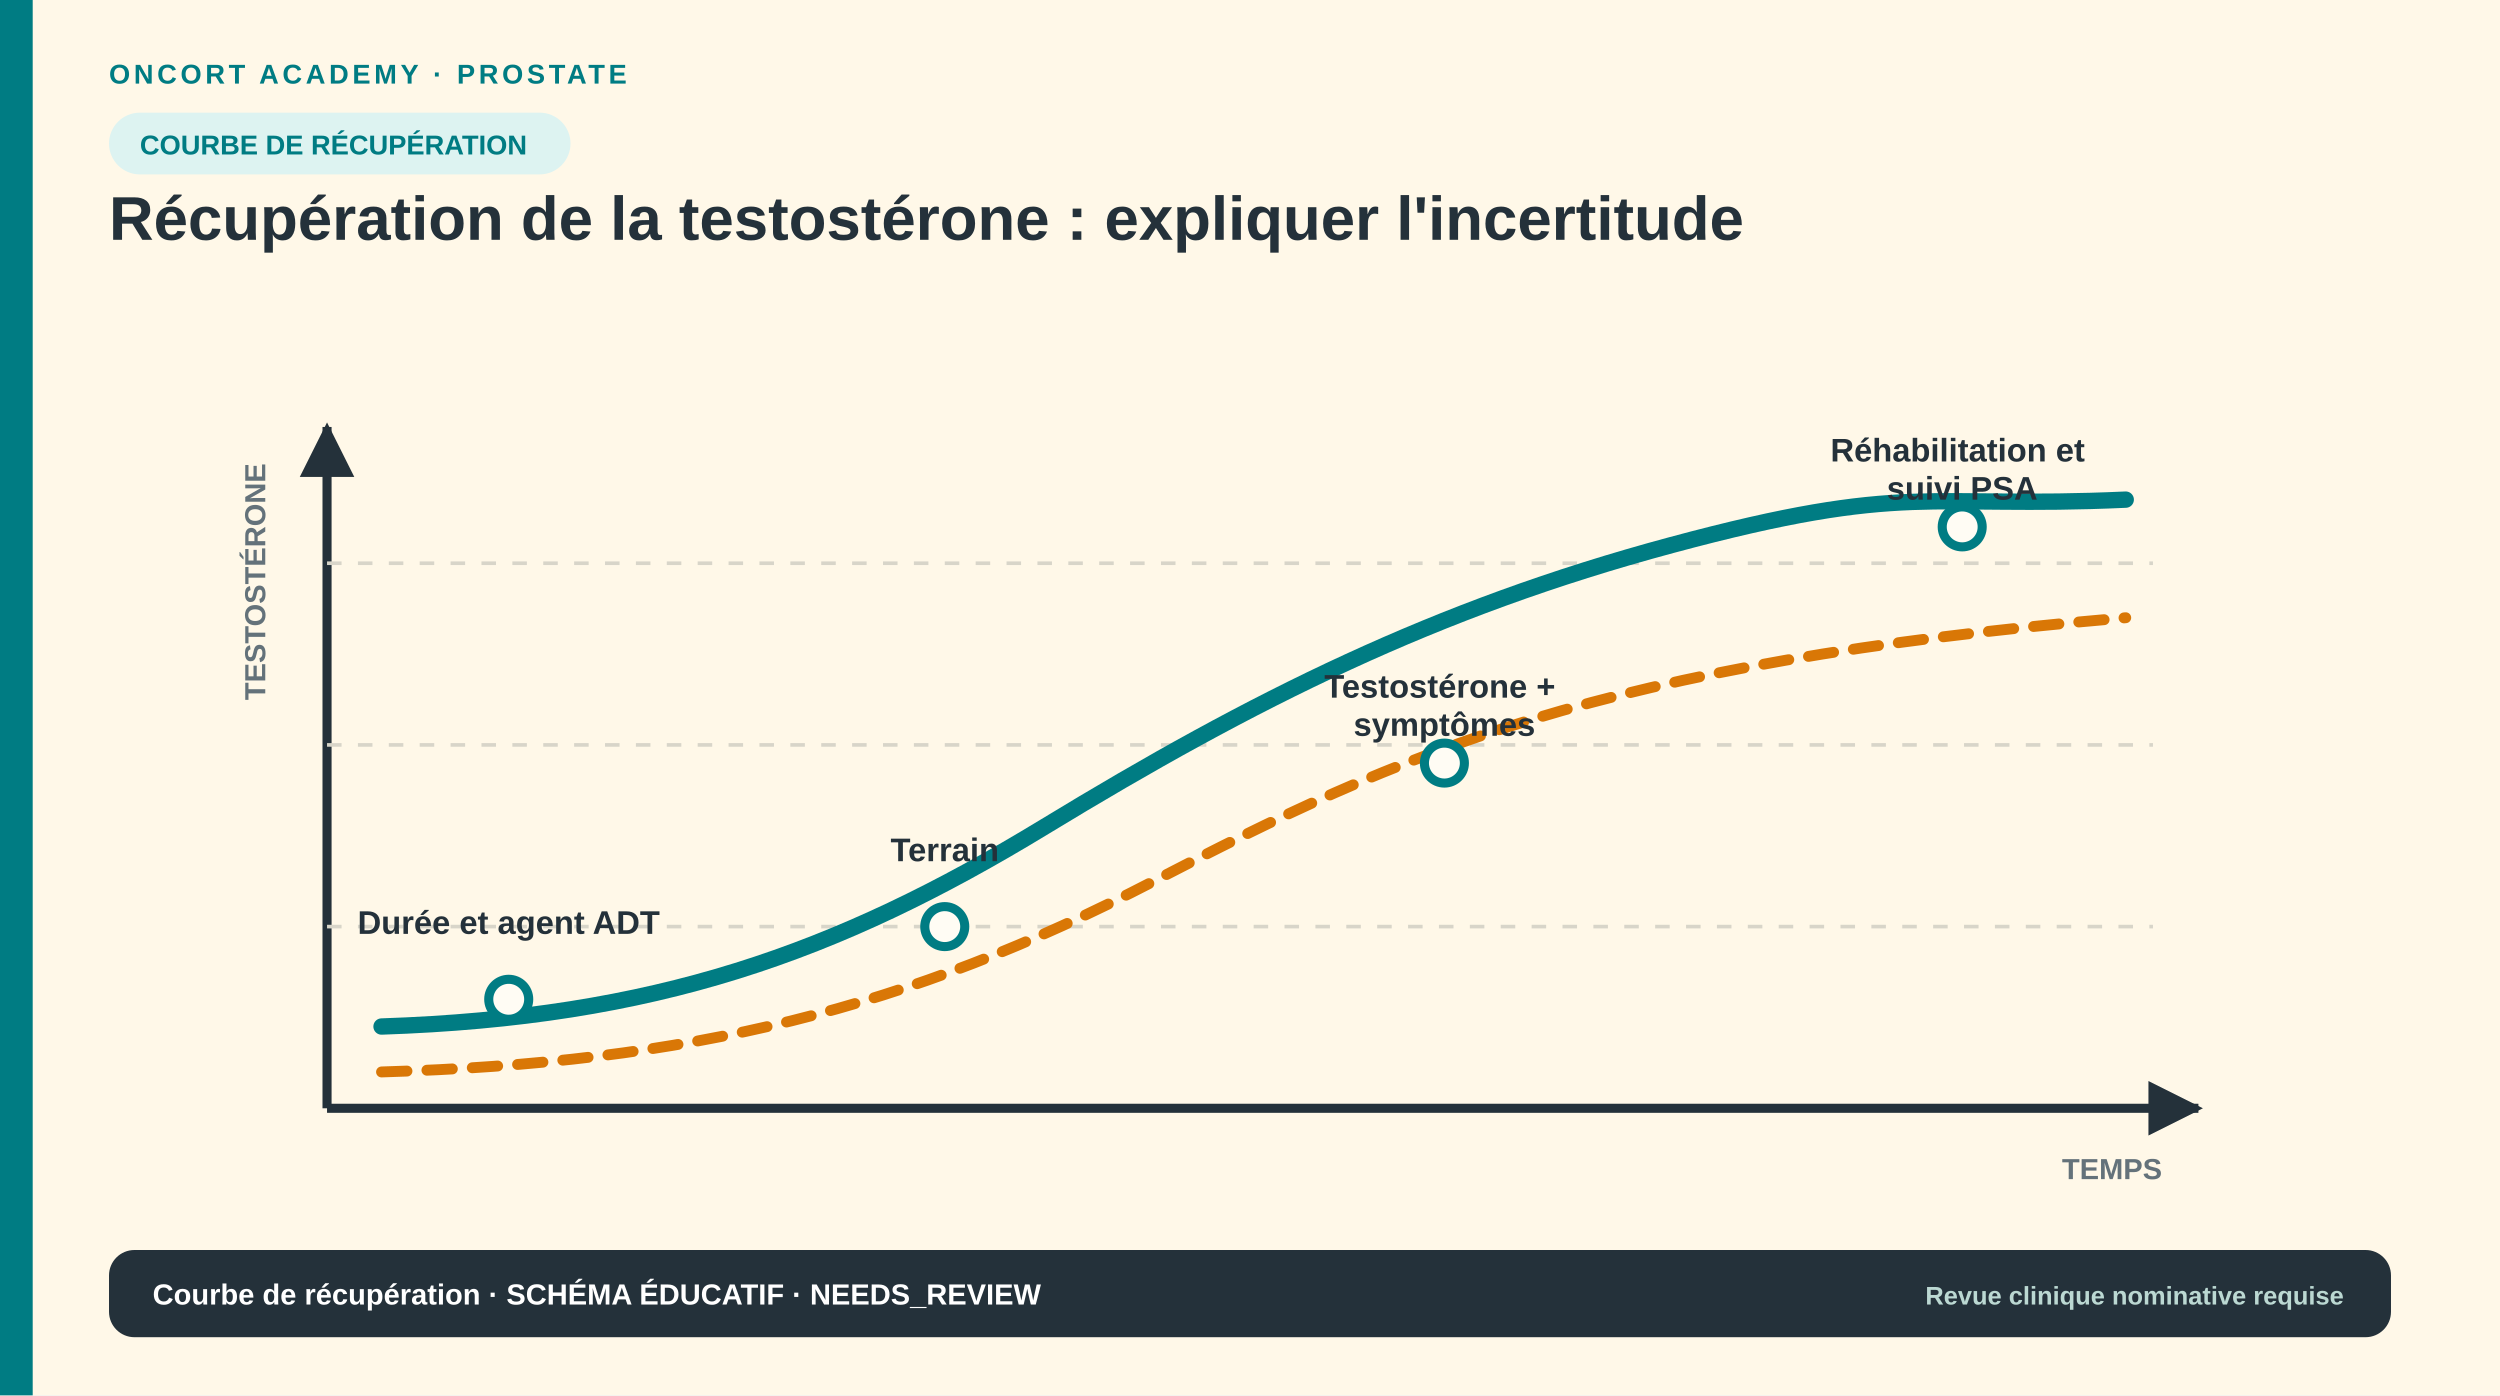
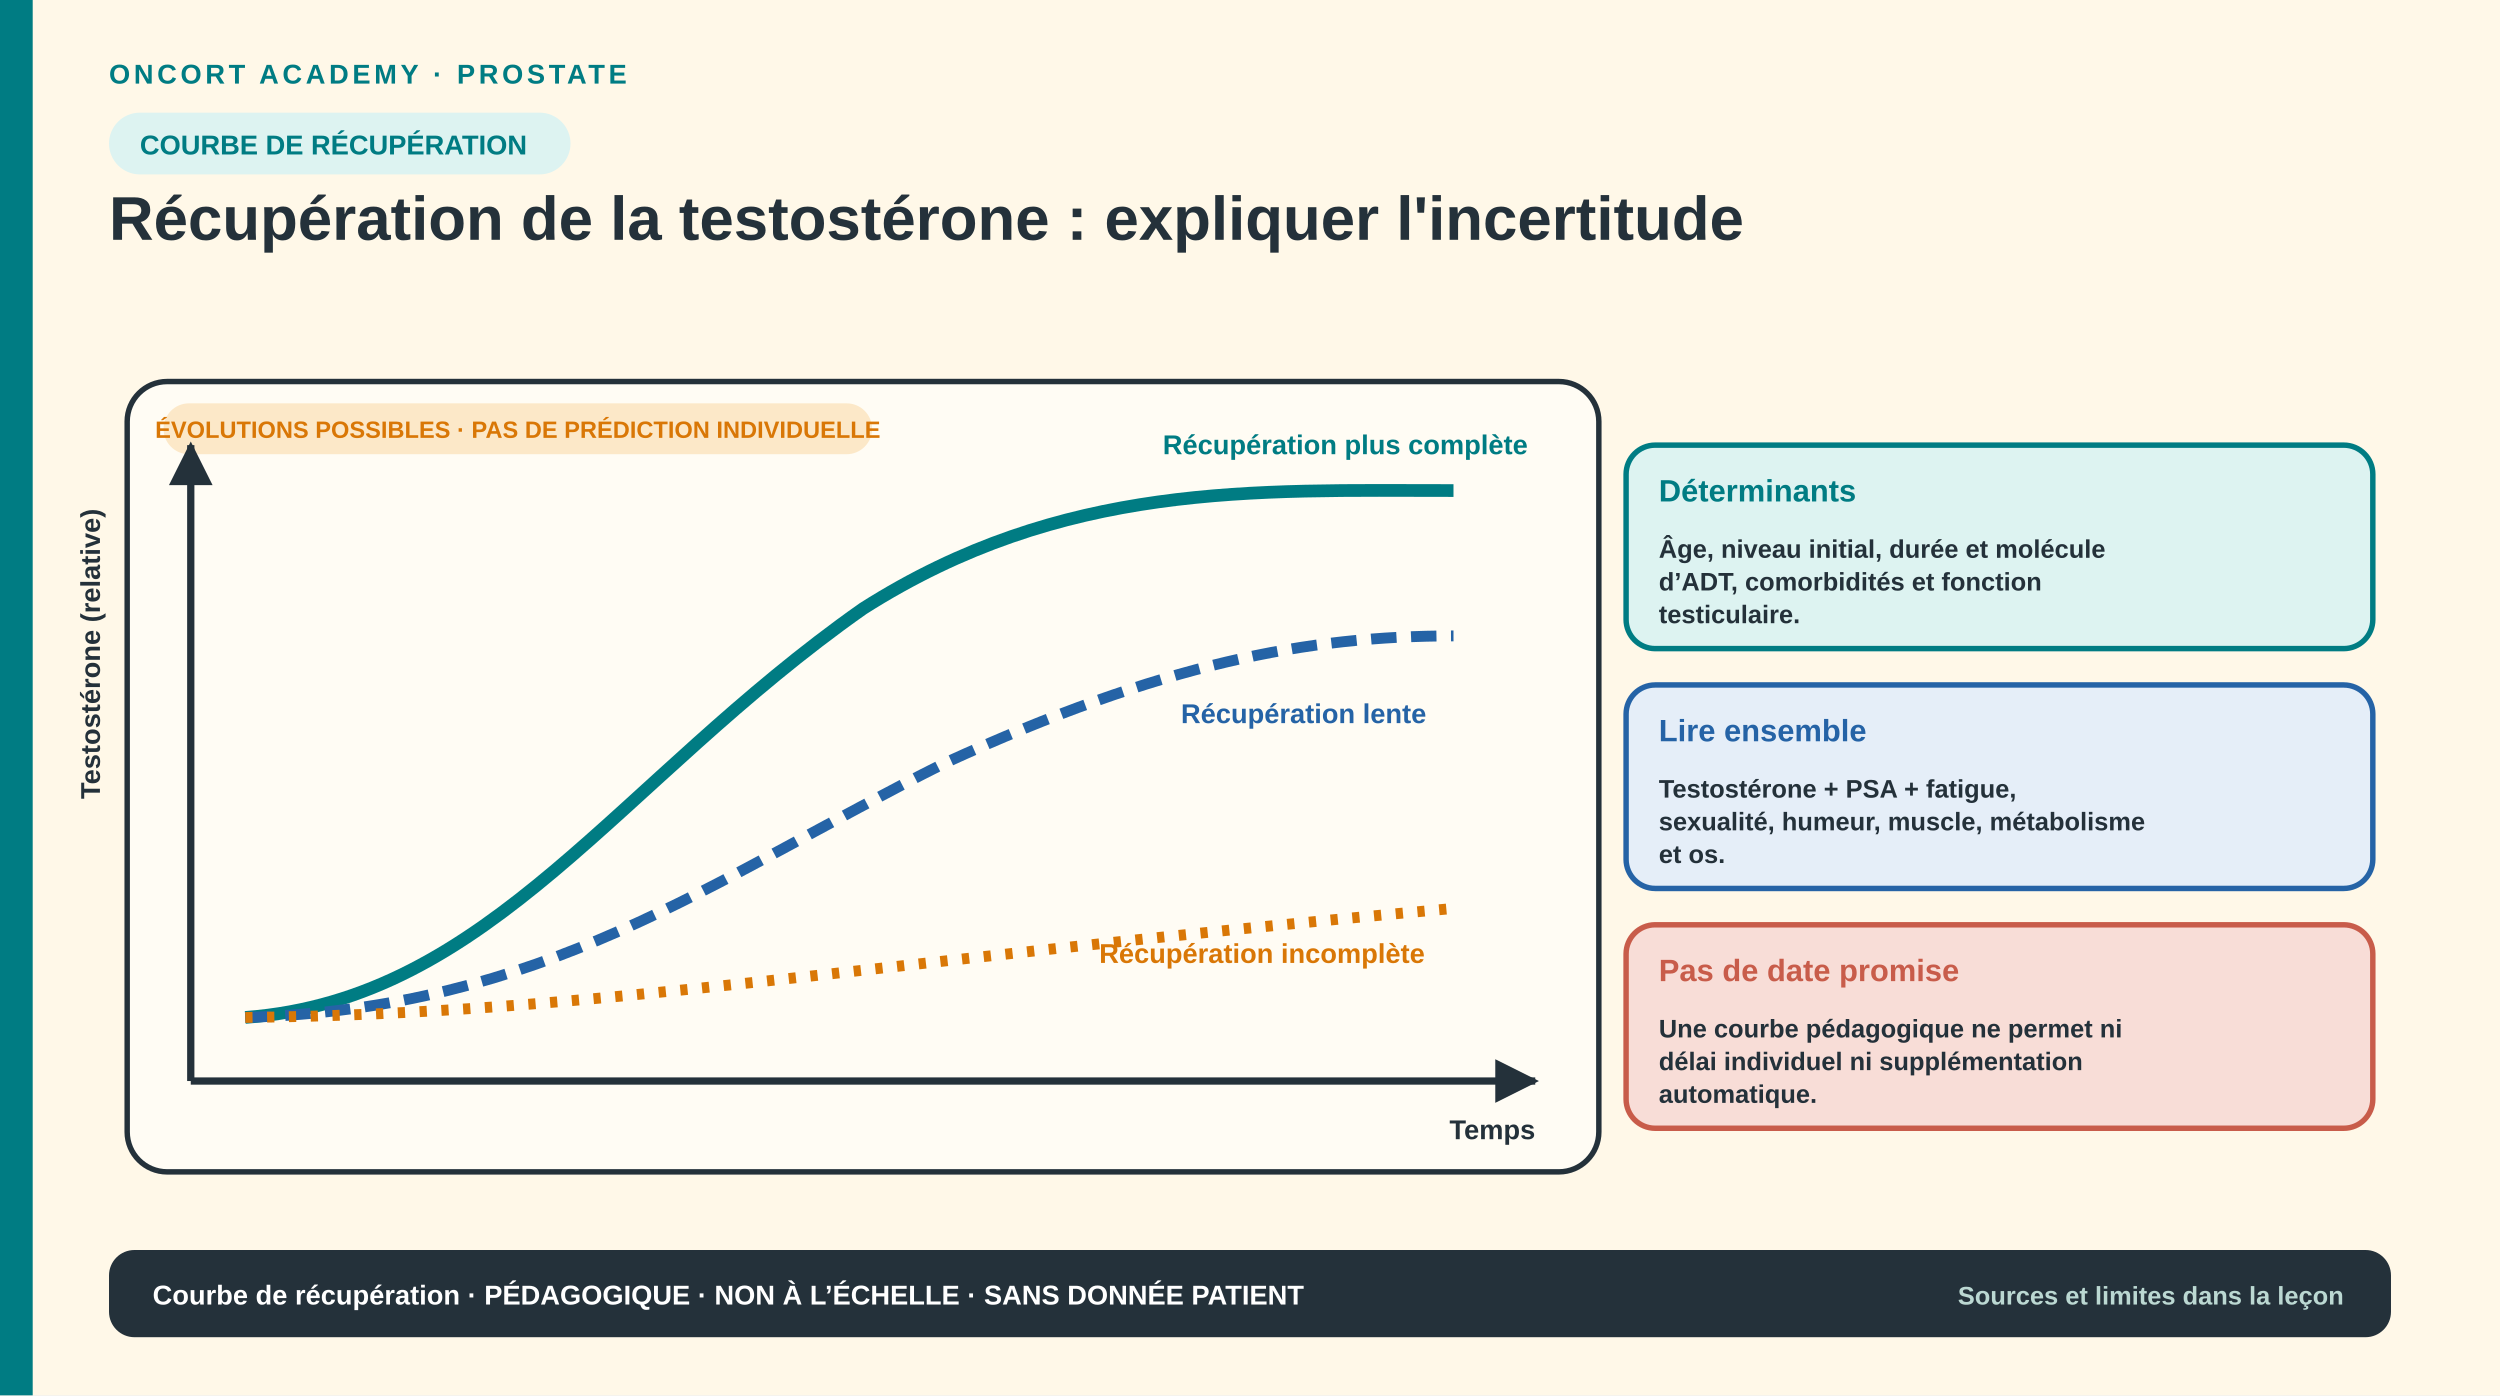
<svg xmlns="http://www.w3.org/2000/svg" width="1376" height="768" viewBox="0 0 1376 768" role="img" aria-labelledby="title desc">
  <defs>
    <marker id="arrow" markerWidth="6" markerHeight="6" refX="5.5" refY="3" orient="auto">
      <path d="M 0 0 L 6 3 L 0 6 z" fill="#24313A" />
    </marker>
  </defs>
  <rect width="1376" height="768" fill="#FFF8E8" />
  <rect width="18" height="768" fill="#007C83" />
  <text x="60" y="46" font-family="Arial, Helvetica, sans-serif" font-size="15" font-weight="800" fill="#007C83" letter-spacing="2">ONCORT ACADEMY · PROSTATE</text>
  <rect x="60" y="62" width="254" height="34" rx="17" fill="#DDF3F1" />
  <text x="77" y="85" font-family="Arial, Helvetica, sans-serif" font-size="15" font-weight="800" fill="#007C83">COURBE DE RÉCUPÉRATION</text>
  <text x="60" y="132" font-family="Arial, Helvetica, sans-serif" font-size="34" font-weight="800" fill="#24313A" text-anchor="start">
    <tspan x="60" dy="0">Récupération de la testostérone : expliquer l'incertitude</tspan>
  </text>
-   <line x1="180" y1="610" x2="1210" y2="610" stroke="#24313A" stroke-width="5" marker-end="url(#arrow)" />
-   <line x1="180" y1="610" x2="180" y2="235" stroke="#24313A" stroke-width="5" marker-end="url(#arrow)" />
-   <line x1="180" y1="510" x2="1185" y2="510" stroke="#D8D5C9" stroke-width="2" stroke-dasharray="8 9" />
-   <line x1="180" y1="410" x2="1185" y2="410" stroke="#D8D5C9" stroke-width="2" stroke-dasharray="8 9" />
-   <line x1="180" y1="310" x2="1185" y2="310" stroke="#D8D5C9" stroke-width="2" stroke-dasharray="8 9" />
-   <path d="M 210 565 C 360 560 460 525 575 455 S 790 335 920 300 S 1060 280 1170 275" fill="none" stroke="#007C83" stroke-width="9" stroke-linecap="round" />
-   <path d="M 210 590 C 380 585 500 555 635 485 S 880 365 1170 340" fill="none" stroke="#D97706" stroke-width="6" stroke-linecap="round" stroke-dasharray="14 11" />
-   <circle cx="280" cy="550" r="11" fill="#FFFCF4" stroke="#007C83" stroke-width="5" />
-   <text x="280" y="514" font-family="Arial, Helvetica, sans-serif" font-size="18" font-weight="750" fill="#24313A" text-anchor="middle">
-     <tspan x="280" dy="0">Durée et agent ADT</tspan>
-   </text>
-   <circle cx="520" cy="510" r="11" fill="#FFFCF4" stroke="#007C83" stroke-width="5" />
-   <text x="520" y="474" font-family="Arial, Helvetica, sans-serif" font-size="18" font-weight="750" fill="#24313A" text-anchor="middle">
-     <tspan x="520" dy="0">Terrain</tspan>
-   </text>
-   <circle cx="795" cy="420" r="11" fill="#FFFCF4" stroke="#007C83" stroke-width="5" />
-   <text x="795" y="384" font-family="Arial, Helvetica, sans-serif" font-size="18" font-weight="750" fill="#24313A" text-anchor="middle">
-     <tspan x="795" dy="0">Testostérone +</tspan>
-     <tspan x="795" dy="21">symptômes</tspan>
-   </text>
-   <circle cx="1080" cy="290" r="11" fill="#FFFCF4" stroke="#007C83" stroke-width="5" />
-   <text x="1080" y="254" font-family="Arial, Helvetica, sans-serif" font-size="18" font-weight="750" fill="#24313A" text-anchor="middle">
-     <tspan x="1080" dy="0">Réhabilitation et</tspan>
-     <tspan x="1080" dy="21">suivi PSA</tspan>
-   </text>
-   <text x="1190" y="649" font-family="Arial" font-size="16" font-weight="750" fill="#64727A" text-anchor="end">TEMPS</text>
-   <text x="146" y="255" font-family="Arial" font-size="16" font-weight="750" fill="#64727A" transform="rotate(-90 146 255)" text-anchor="end">TESTOSTÉRONE</text>
+   <g>
+     <rect x="70" y="210" width="810" height="435" rx="22" fill="#FFFCF4" stroke="#24313A" stroke-width="3" />
+     <rect x="90" y="222" width="390" height="28" rx="14" fill="#FCE8C8" />
+     <text x="285" y="241" font-family="Arial" font-size="13" font-weight="850" fill="#D97706" text-anchor="middle">ÉVOLUTIONS POSSIBLES · PAS DE PRÉDICTION INDIVIDUELLE</text>
+     <line x1="105" y1="595" x2="845" y2="595" stroke="#24313A" stroke-width="4" marker-end="url(#arrow)" />
+     <line x1="105" y1="595" x2="105" y2="245" stroke="#24313A" stroke-width="4" marker-end="url(#arrow)" />
+     <text x="845" y="627" font-family="Arial" font-size="15" font-weight="750" fill="#24313A" text-anchor="end">Temps</text>
+     <text x="55" y="280" font-family="Arial" font-size="15" font-weight="750" fill="#24313A" transform="rotate(-90 55 280)" text-anchor="end">Testostérone (relative)</text>
+     <path d="M 135 560 C 270 550 340 430 475 335 C 585 265 690 270 800 270" fill="none" stroke="#007C83" stroke-width="7" />
+     <text x="640" y="250" font-family="Arial" font-size="15" font-weight="850" fill="#007C83">Récupération plus complète</text>
+     <path d="M 135 560 C 300 555 390 485 520 420 C 640 365 720 350 800 350" fill="none" stroke="#2563A6" stroke-width="6" stroke-dasharray="14 8" />
+     <text x="650" y="398" font-family="Arial" font-size="15" font-weight="850" fill="#2563A6">Récupération lente</text>
+     <path d="M 135 560 C 330 558 470 530 800 500" fill="none" stroke="#D97706" stroke-width="6" stroke-dasharray="4 8" />
+     <text x="605" y="530" font-family="Arial" font-size="15" font-weight="850" fill="#D97706">Récupération incomplète</text>
+     <g>
+       <rect x="895" y="245" width="411" height="112" rx="16" fill="#DDF3F1" stroke="#007C83" stroke-width="3" />
+       <text x="913" y="276" font-family="Arial, Helvetica, sans-serif" font-size="17" font-weight="850" fill="#007C83" text-anchor="start">
+         <tspan x="913" dy="0">Déterminants</tspan>
+       </text>
+       <text x="913" y="307" font-family="Arial, Helvetica, sans-serif" font-size="14" font-weight="600" fill="#24313A" text-anchor="start">
+         <tspan x="913" dy="0">Âge, niveau initial, durée et molécule</tspan>
+         <tspan x="913" dy="18">d’ADT, comorbidités et fonction</tspan>
+         <tspan x="913" dy="18">testiculaire.</tspan>
+       </text>
+     </g>
+     <g>
+       <rect x="895" y="377" width="411" height="112" rx="16" fill="#E5EEF8" stroke="#2563A6" stroke-width="3" />
+       <text x="913" y="408" font-family="Arial, Helvetica, sans-serif" font-size="17" font-weight="850" fill="#2563A6" text-anchor="start">
+         <tspan x="913" dy="0">Lire ensemble</tspan>
+       </text>
+       <text x="913" y="439" font-family="Arial, Helvetica, sans-serif" font-size="14" font-weight="600" fill="#24313A" text-anchor="start">
+         <tspan x="913" dy="0">Testostérone + PSA + fatigue,</tspan>
+         <tspan x="913" dy="18">sexualité, humeur, muscle, métabolisme</tspan>
+         <tspan x="913" dy="18">et os.</tspan>
+       </text>
+     </g>
+     <g>
+       <rect x="895" y="509" width="411" height="112" rx="16" fill="#F8DDD7" stroke="#C85C4A" stroke-width="3" />
+       <text x="913" y="540" font-family="Arial, Helvetica, sans-serif" font-size="17" font-weight="850" fill="#C85C4A" text-anchor="start">
+         <tspan x="913" dy="0">Pas de date promise</tspan>
+       </text>
+       <text x="913" y="571" font-family="Arial, Helvetica, sans-serif" font-size="14" font-weight="600" fill="#24313A" text-anchor="start">
+         <tspan x="913" dy="0">Une courbe pédagogique ne permet ni</tspan>
+         <tspan x="913" dy="18">délai individuel ni supplémentation</tspan>
+         <tspan x="913" dy="18">automatique.</tspan>
+       </text>
+     </g>
+   </g>
  <rect x="60" y="688" width="1256" height="48" rx="14" fill="#24313A" />
-   <text x="84" y="718" font-family="Arial, Helvetica, sans-serif" font-size="16" font-weight="750" fill="#FFFFFF">Courbe de récupération · SCHÉMA ÉDUCATIF · NEEDS_REVIEW</text>
-   <text x="1290" y="718" font-family="Arial, Helvetica, sans-serif" font-size="14" font-weight="650" fill="#BBD8D2" text-anchor="end">Revue clinique nominative requise</text>
+   <text x="84" y="718" font-family="Arial, Helvetica, sans-serif" font-size="15" font-weight="750" fill="#FFFFFF">Courbe de récupération · PÉDAGOGIQUE · NON À L’ÉCHELLE · SANS DONNÉE PATIENT</text>
+   <text x="1290" y="718" font-family="Arial, Helvetica, sans-serif" font-size="14" font-weight="650" fill="#BBD8D2" text-anchor="end">Sources et limites dans la leçon</text>
</svg>
